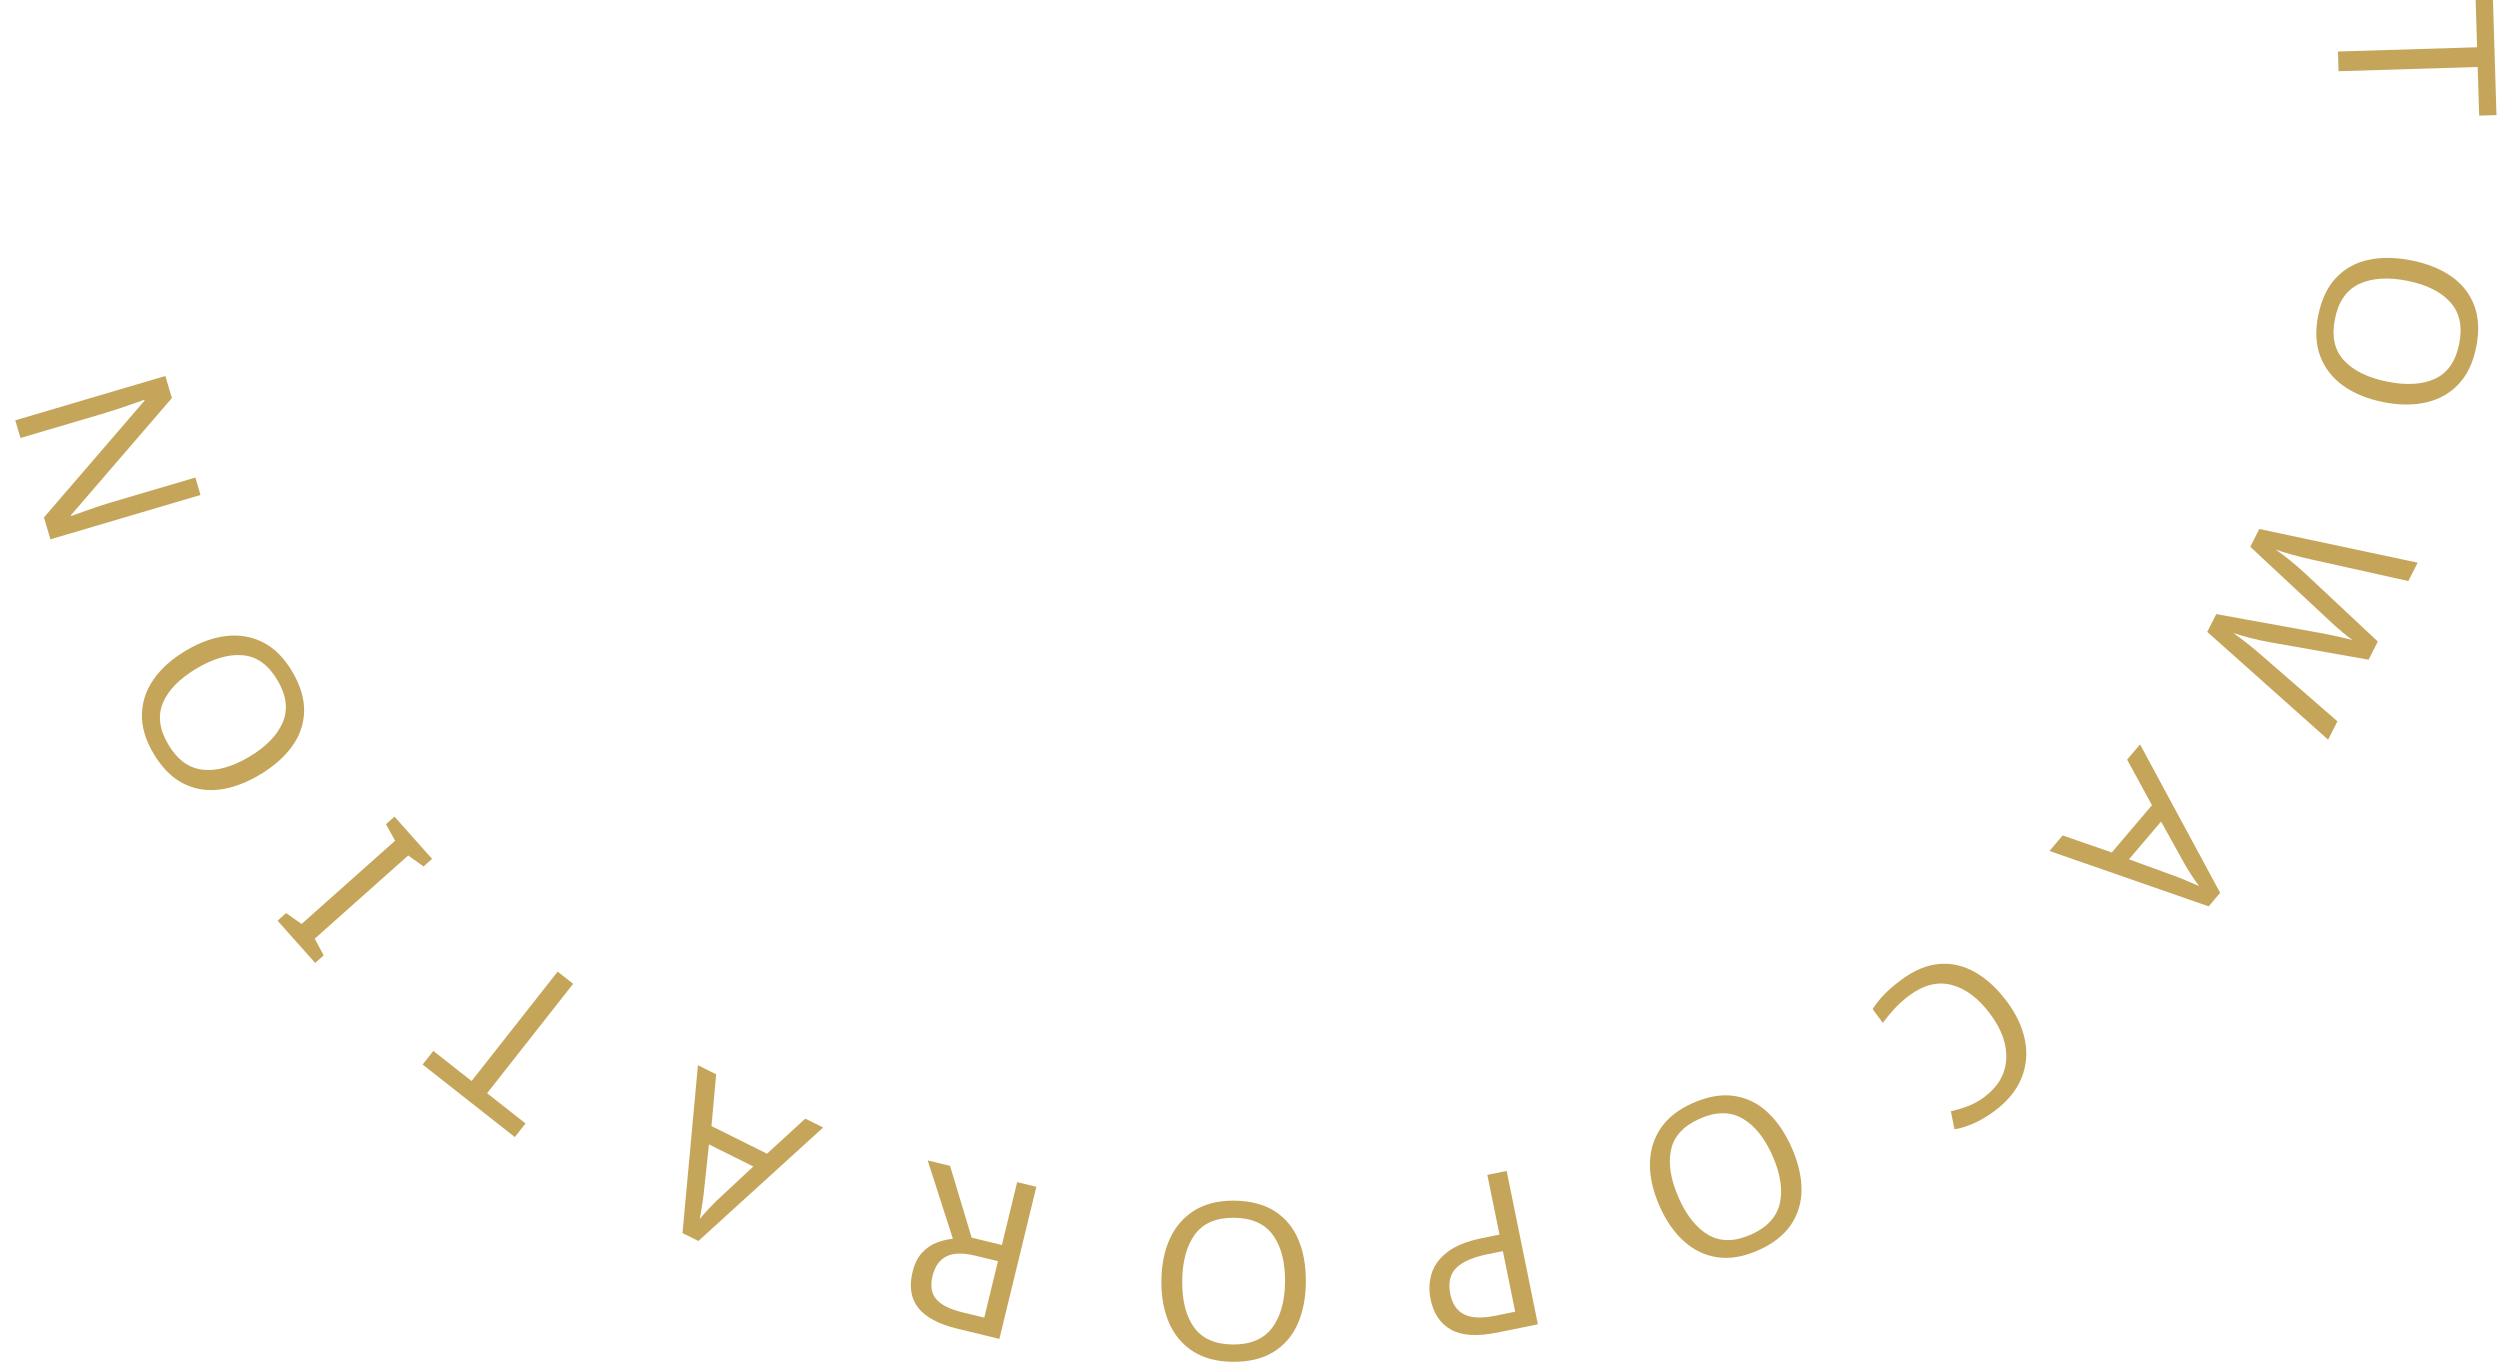
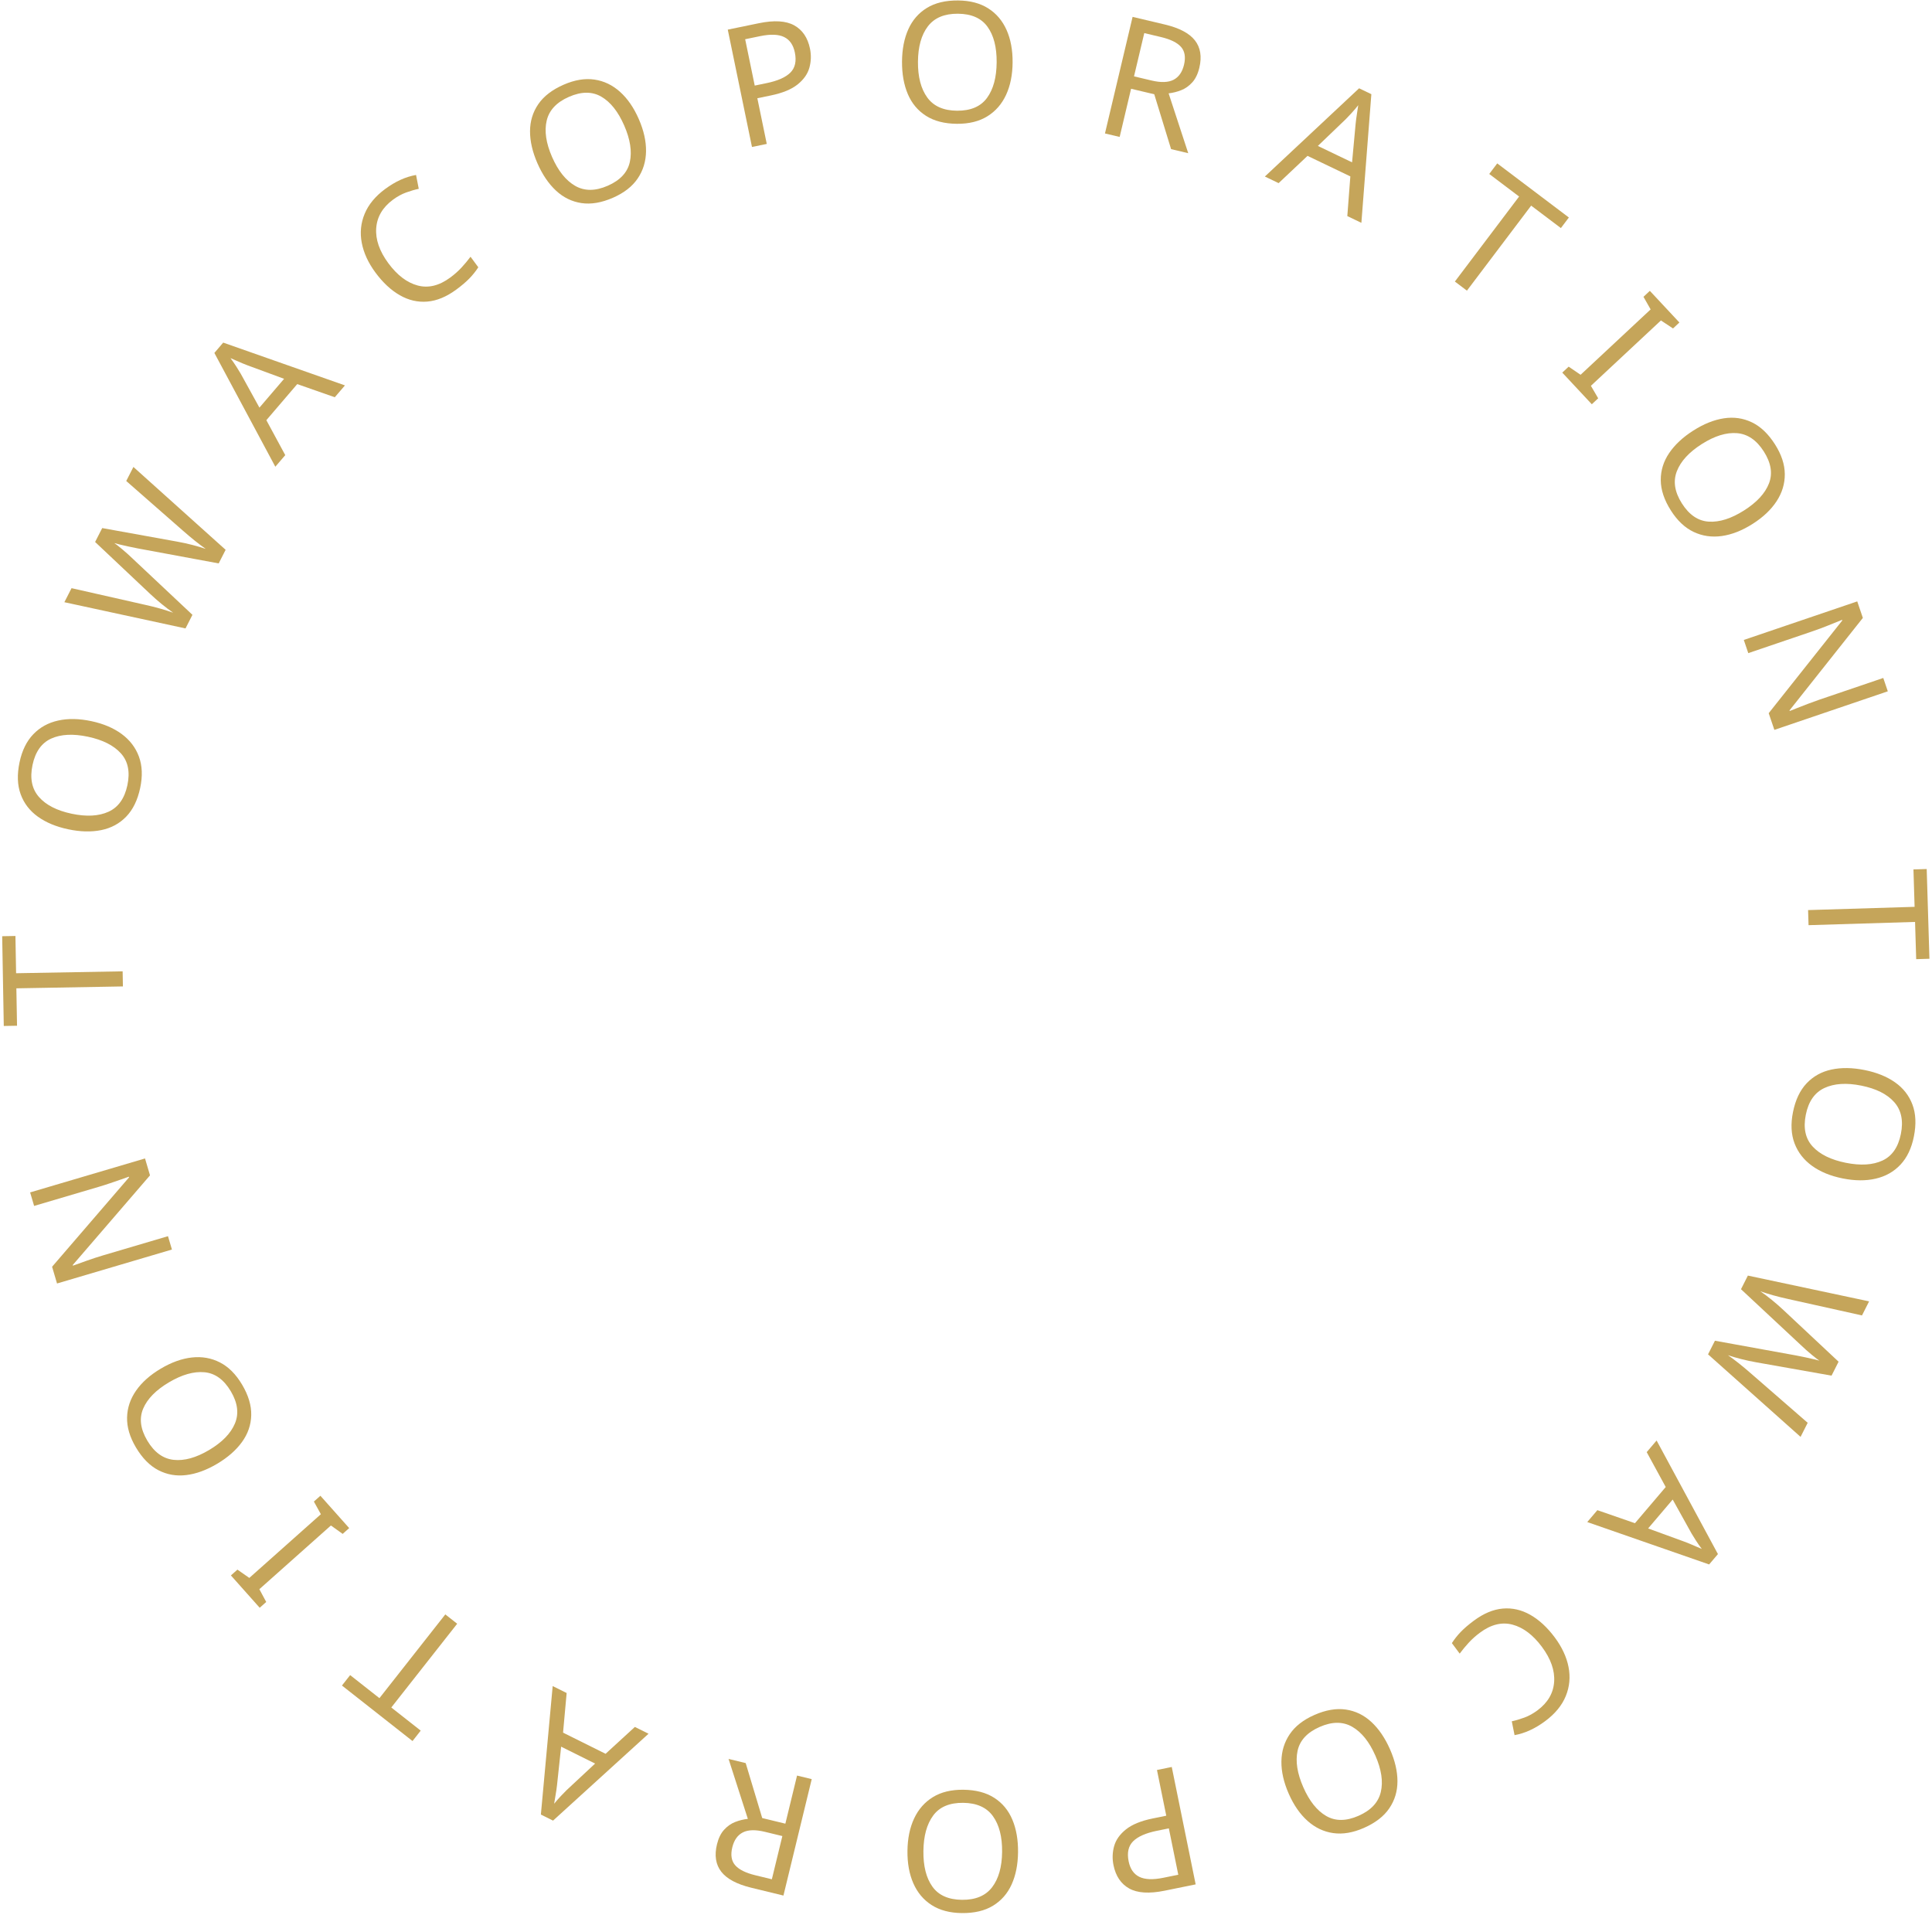
- <svg xmlns="http://www.w3.org/2000/svg" width="100%" height="100%" viewBox="0 0 2509 1368" version="1.1" xml:space="preserve" style="fill-rule:evenodd;clip-rule:evenodd;stroke-linejoin:round;stroke-miterlimit:2;">
-   <g transform="matrix(1,0,0,1,-2838.871,-1311.107)">
+ <svg xmlns="http://www.w3.org/2000/svg" width="100%" height="100%" viewBox="0 0 2533 2510" version="1.1" xml:space="preserve" style="fill-rule:evenodd;clip-rule:evenodd;stroke-linejoin:round;stroke-miterlimit:2;">
+   <g transform="matrix(1,0,0,1,-2814.695,-169.6155)">
    <g transform="matrix(1.170902,0,0,1.136318,-436.8242,0)">
      <g transform="matrix(0.854043,0,0,0.880036,330.3965,-110.8375)">
        <g transform="matrix(0.030486,0.999535,-0.999535,0.030486,6510.923,-3837.518)">
          <text x="5233.635px" y="1437.508px" style="font-family:'Castellar', sans-serif;font-size:220px;fill:rgb(197,165,90);">T</text>
        </g>
        <g transform="matrix(-0.196837,0.980436,-0.980436,-0.196837,7901.904,-3133.651)">
          <text x="5234.48px" y="1669.754px" style="font-family:'Castellar', sans-serif;font-size:220px;fill:rgb(197,165,90);">O</text>
        </g>
        <g transform="matrix(-0.451312,0.892366,-0.892366,-0.451312,9233.226,-1820.224)">
          <text x="5176.212px" y="1928.498px" style="font-family:'Castellar', sans-serif;font-size:220px;fill:rgb(197,165,90);">W</text>
        </g>
        <g transform="matrix(-0.647761,0.761844,-0.761844,-0.647761,9963.07,-238.1276)">
          <text x="5036.584px" y="2184.154px" style="font-family:'Castellar', sans-serif;font-size:220px;fill:rgb(197,165,90);">A</text>
        </g>
        <g transform="matrix(-0.802014,0.597305,-0.597305,-0.802014,10186.307,1365.904)">
          <text x="4866.779px" y="2371.156px" style="font-family:'Castellar', sans-serif;font-size:220px;fill:rgb(197,165,90);">C</text>
        </g>
        <g transform="matrix(-0.915421,0.402499,-0.402499,-0.915421,9951.202,2931.66)">
          <text x="4667.578px" y="2511.382px" style="font-family:'Castellar', sans-serif;font-size:220px;fill:rgb(197,165,90);">O</text>
        </g>
        <g transform="matrix(-0.9799,0.199487,-0.199487,-0.9799,9275.034,4281.374)">
          <text x="4421.83px" y="2607.945px" style="font-family:'Castellar', sans-serif;font-size:220px;fill:rgb(197,165,90);">P</text>
        </g>
        <g transform="matrix(-0.999936,-0.011356,0.011356,-0.999936,8397.082,5338.142)">
          <text x="4213.696px" y="2645.231px" style="font-family:'Castellar', sans-serif;font-size:220px;fill:rgb(197,165,90);">O</text>
        </g>
        <g transform="matrix(-0.971732,-0.236086,0.236086,-0.971732,7165.95,6124.362)">
          <text x="3949.626px" y="2633.173px" style="font-family:'Castellar', sans-serif;font-size:220px;fill:rgb(197,165,90);">R</text>
        </g>
        <g transform="matrix(-0.895387,-0.445288,0.445288,-0.895387,5897.474,6522.736)">
          <text x="3714.938px" y="2568.614px" style="font-family:'Castellar', sans-serif;font-size:220px;fill:rgb(197,165,90);">A</text>
        </g>
        <g transform="matrix(-0.785944,-0.618298,0.618298,-0.785944,4739.962,6553.198)">
          <text x="3504.347px" y="2456.106px" style="font-family:'Castellar', sans-serif;font-size:220px;fill:rgb(197,165,90);">T</text>
        </g>
        <g transform="matrix(-0.664941,-0.746896,0.746896,-0.664941,3819.425,6324.561)">
          <text x="3328.317px" y="2305.58px" style="font-family:'Castellar', sans-serif;font-size:220px;fill:rgb(197,165,90);">I</text>
        </g>
        <g transform="matrix(-0.510444,-0.859911,0.859911,-0.510444,2989.989,6074.162)">
          <text x="3224.035px" y="2185.965px" style="font-family:'Castellar', sans-serif;font-size:220px;fill:rgb(197,165,90);">O</text>
        </g>
        <g transform="matrix(-0.283326,-0.959024,0.959024,-0.283326,2099.129,5477.213)">
          <text x="3096.112px" y="1954.272px" style="font-family:'Castellar', sans-serif;font-size:220px;fill:rgb(197,165,90);">N</text>
        </g>
      </g>
    </g>
+     <g transform="matrix(1.170902,0,0,1.136318,-436.8242,0)">
+       <g transform="matrix(-0.790129,-0.334035,0.324169,-0.814176,6617.997,3896.475)">
+         <g transform="matrix(0.395964,0.918266,-0.918266,0.395964,4054.805,-4064.508)">
+           <text x="5116.869px" y="1049.837px" style="font-family:'Castellar', sans-serif;font-size:220px;fill:rgb(197,165,90);">T</text>
+         </g>
+         <g transform="matrix(0.179302,0.983794,-0.983794,0.179302,5509.846,-4082.331)">
+           <text x="5201.725px" y="1261.238px" style="font-family:'Castellar', sans-serif;font-size:220px;fill:rgb(197,165,90);">O</text>
+         </g>
+         <g transform="matrix(-0.082483,0.996592,-0.996592,-0.082483,7188.576,-3581.706)">
+           <text x="5243.044px" y="1518.242px" style="font-family:'Castellar', sans-serif;font-size:220px;fill:rgb(197,165,90);">W</text>
+         </g>
+         <g transform="matrix(-0.313216,0.949682,-0.949682,-0.313216,8555.465,-2580.8)">
+           <text x="5210.914px" y="1803.139px" style="font-family:'Castellar', sans-serif;font-size:220px;fill:rgb(197,165,90);">A</text>
+         </g>
+         <g transform="matrix(-0.519224,0.854638,-0.854638,-0.519224,9527.482,-1287.357)">
+           <text x="5125.842px" y="2036.159px" style="font-family:'Castellar', sans-serif;font-size:220px;fill:rgb(197,165,90);">C</text>
+         </g>
+         <g transform="matrix(-0.695801,0.718235,-0.718235,-0.695801,10080.209,204.937)">
+           <text x="4996.705px" y="2237.141px" style="font-family:'Castellar', sans-serif;font-size:220px;fill:rgb(197,165,90);">O</text>
+         </g>
+         <g transform="matrix(-0.829393,0.558666,-0.558666,-0.829393,10148.519,1733.356)">
+           <text x="4809.591px" y="2416.272px" style="font-family:'Castellar', sans-serif;font-size:220px;fill:rgb(197,165,90);">P</text>
+         </g>
+         <g transform="matrix(-0.928068,0.37241,-0.37241,-0.928068,9879.089,3148.43)">
+           <text x="4635.482px" y="2528.297px" style="font-family:'Castellar', sans-serif;font-size:220px;fill:rgb(197,165,90);">O</text>
+         </g>
+         <g transform="matrix(-0.987763,0.15596,-0.15596,-0.987763,9137.47,4516.919)">
+           <text x="4391.537px" y="2616.922px" style="font-family:'Castellar', sans-serif;font-size:220px;fill:rgb(197,165,90);">R</text>
+         </g>
+         <g transform="matrix(-0.998323,-0.057893,0.057893,-0.998323,8149.905,5531.256)">
+           <text x="4155.075px" y="2647.573px" style="font-family:'Castellar', sans-serif;font-size:220px;fill:rgb(197,165,90);">A</text>
+         </g>
+         <g transform="matrix(-0.967001,-0.254773,0.254773,-0.967001,7044.88,6168.105)">
+           <text x="3921.898px" y="2627.813px" style="font-family:'Castellar', sans-serif;font-size:220px;fill:rgb(197,165,90);">T</text>
+         </g>
+         <g transform="matrix(-0.908747,-0.417347,0.417347,-0.908747,6002.43,6435.268)">
+           <text x="3704.75px" y="2561.419px" style="font-family:'Castellar', sans-serif;font-size:220px;fill:rgb(197,165,90);">I</text>
+         </g>
+         <g transform="matrix(-0.816248,-0.577702,0.577702,-0.816248,5033.682,6593.305)">
+           <text x="3565.421px" y="2496.11px" style="font-family:'Castellar', sans-serif;font-size:220px;fill:rgb(197,165,90);">O</text>
+         </g>
+         <g transform="matrix(-0.6571,-0.753803,0.753803,-0.6571,3799.953,6408.369)">
+           <text x="3357.537px" y="2339.898px" style="font-family:'Castellar', sans-serif;font-size:220px;fill:rgb(197,165,90);">N</text>
+         </g>
+       </g>
+     </g>
  </g>
</svg>
